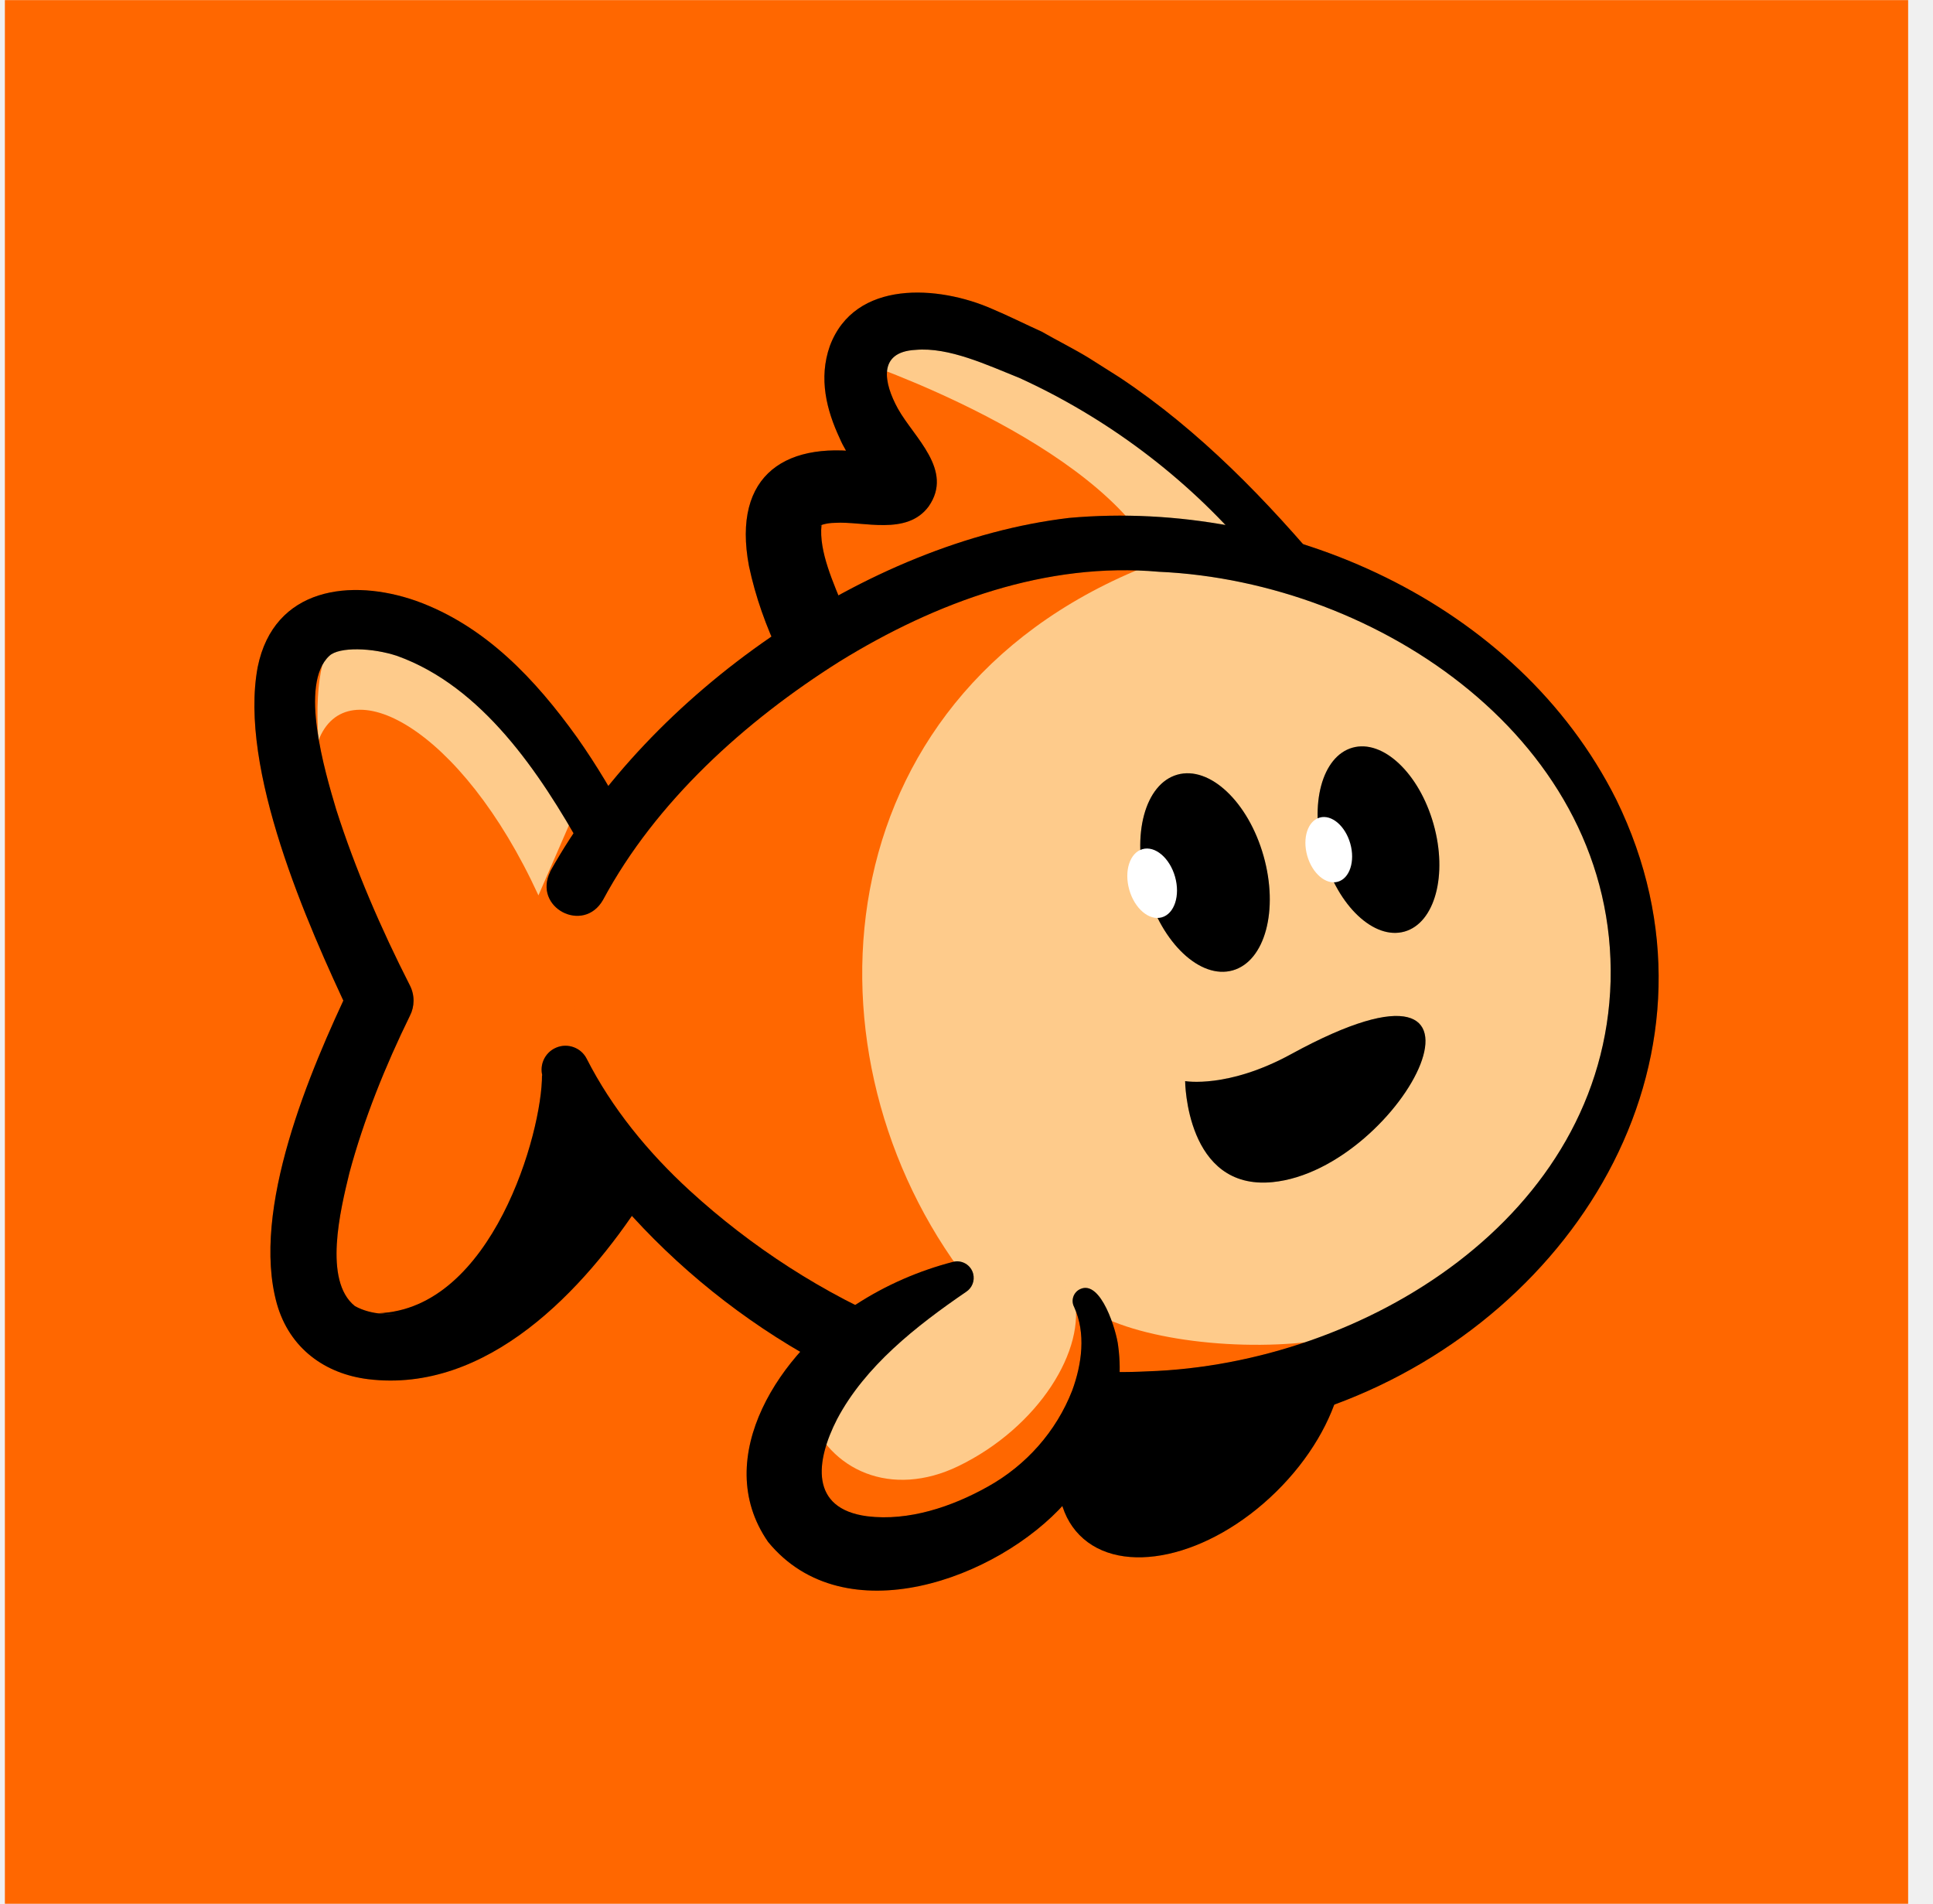
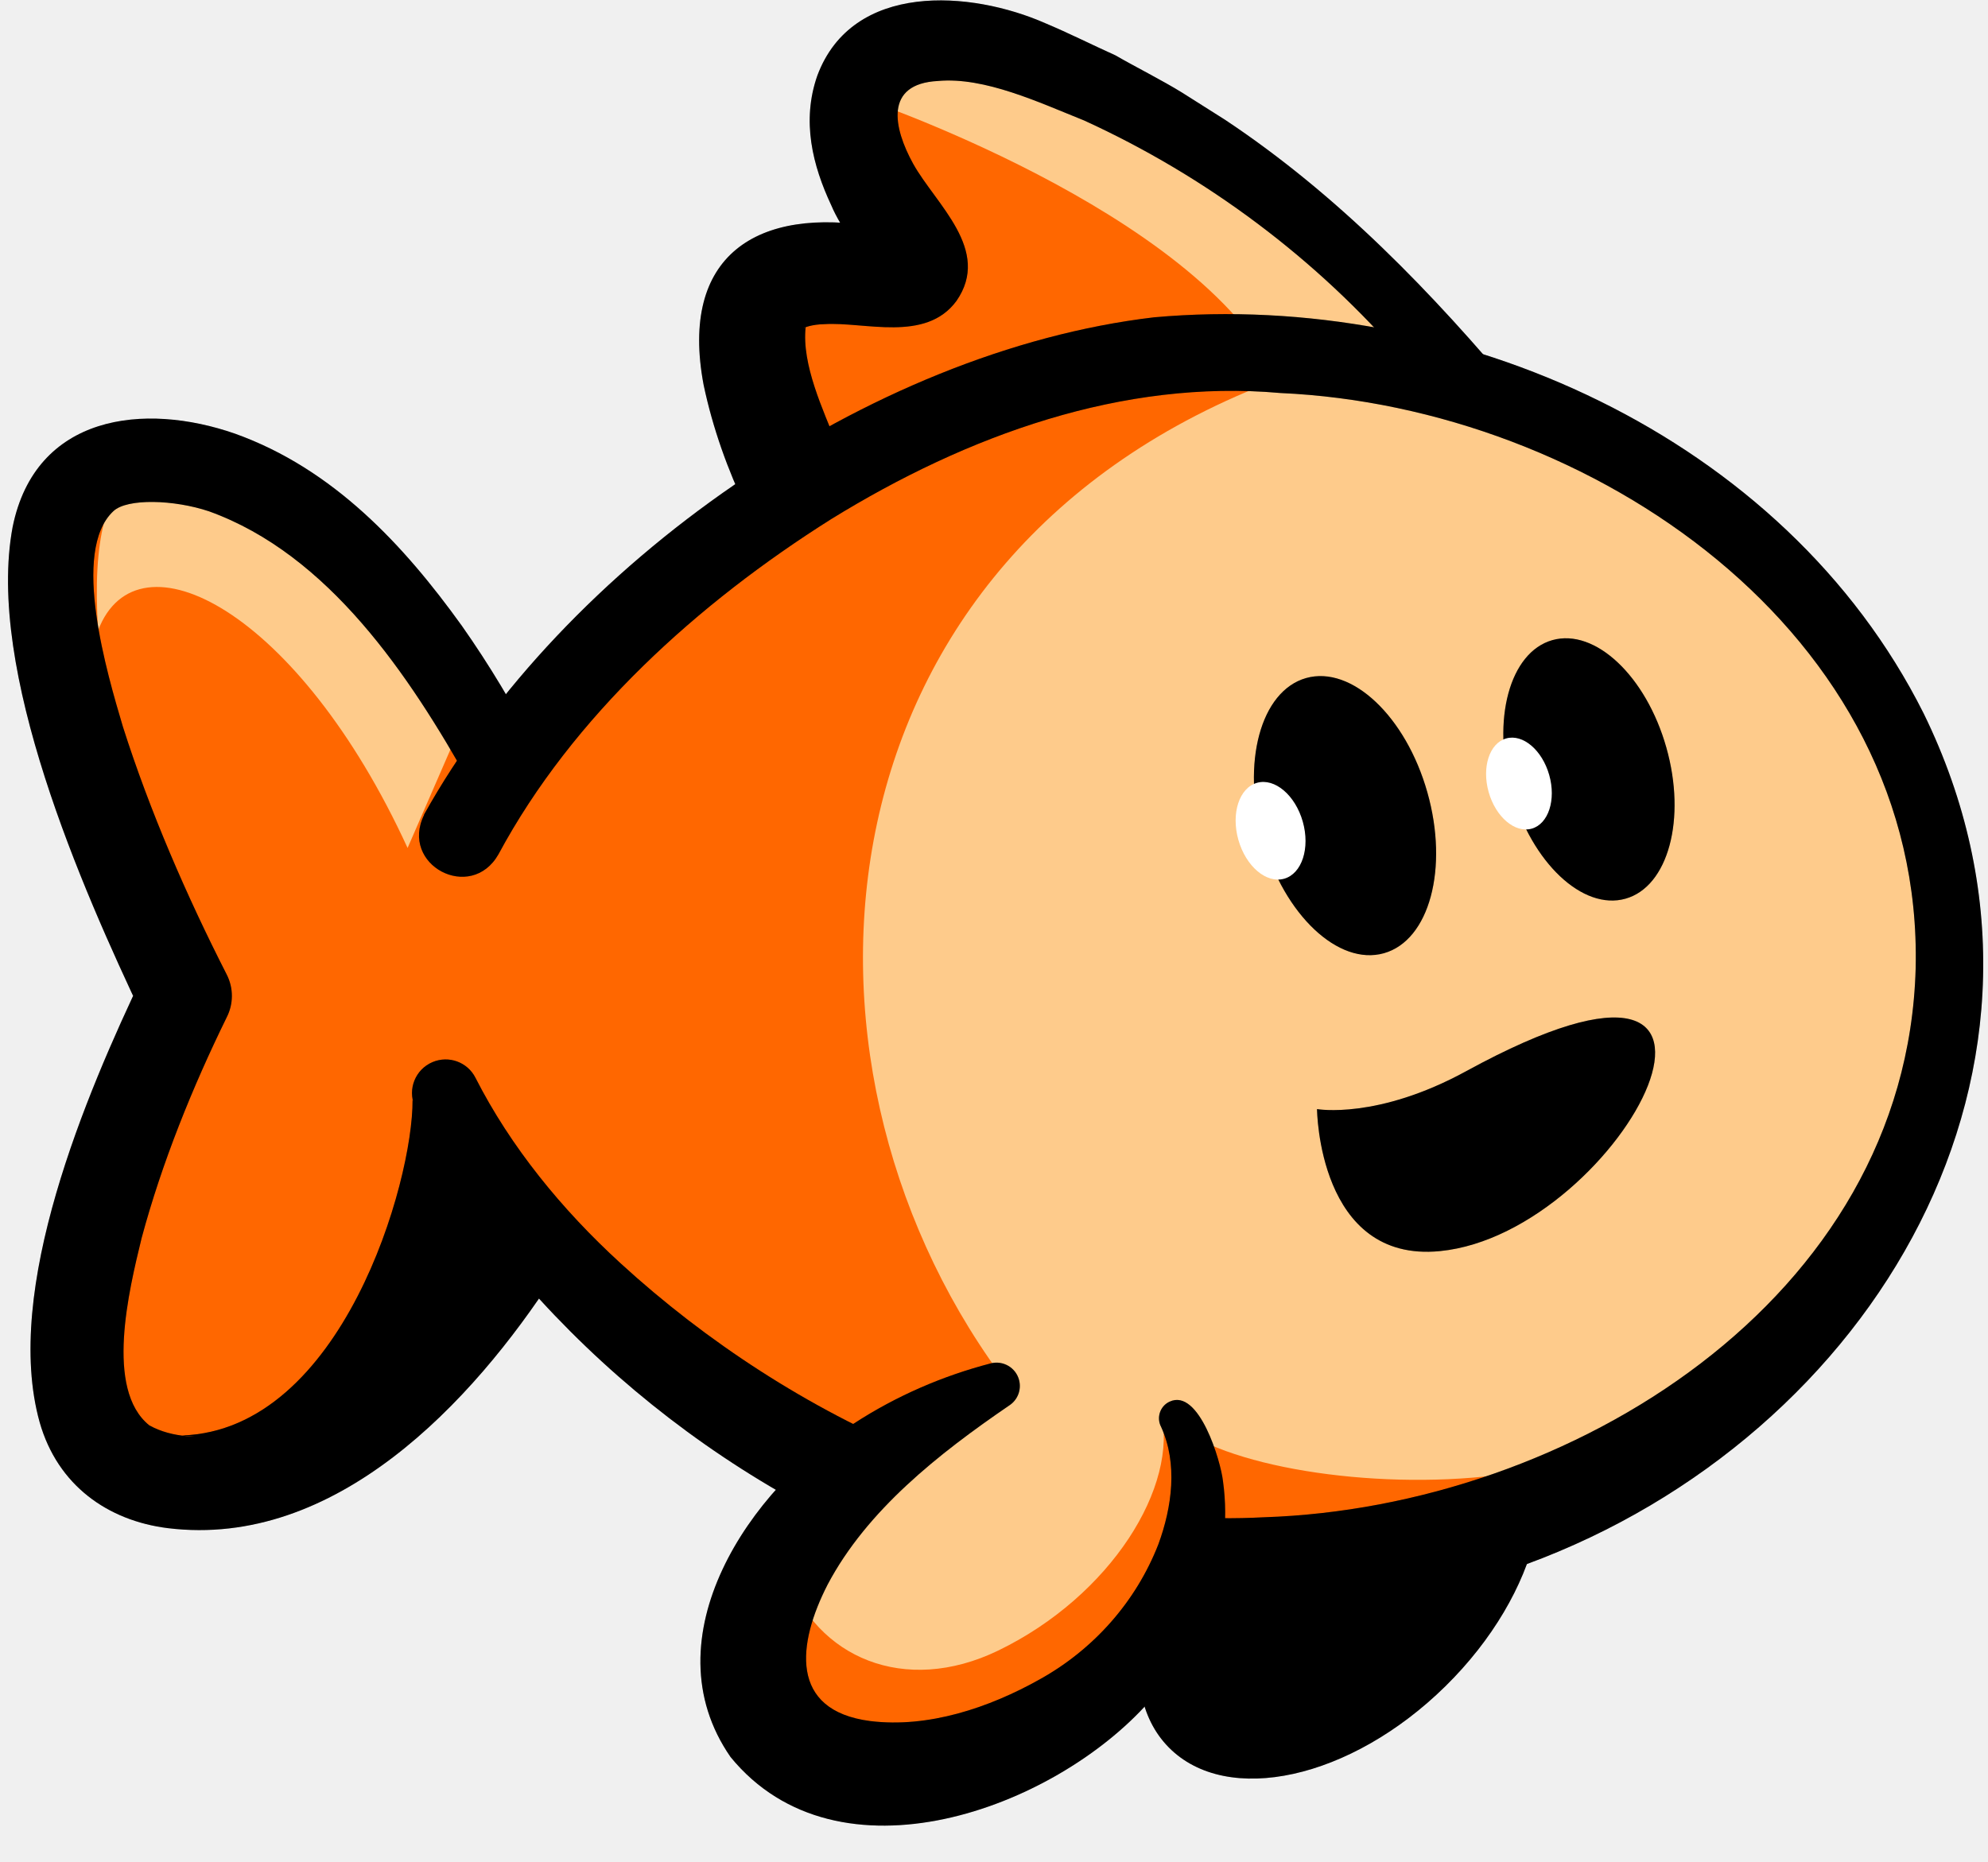
- <svg xmlns="http://www.w3.org/2000/svg" width="65" height="64" viewBox="0 0 65 64" fill="none">
-   <rect x="0.164" y="0.004" width="64" height="64" fill="#FF6700" />
-   <path d="M20.389 28.143C19.003 25.516 15.941 20.779 11.862 20.828C6.222 20.895 12.787 33.637 12.787 33.637C12.787 33.637 7.463 44.073 12.105 45.175C16.747 46.277 20.664 39.738 20.664 39.738" fill="#FF6700" />
-   <path d="M42.916 50.149C45.176 47.927 45.879 44.976 44.485 43.559C43.092 42.142 40.13 42.796 37.87 45.019C35.61 47.241 34.907 50.192 36.3 51.608C37.694 53.025 40.655 52.372 42.916 50.149Z" fill="black" />
-   <path d="M42.916 50.149C45.176 47.927 45.879 44.976 44.485 43.559C43.092 42.142 40.13 42.796 37.87 45.019C35.61 47.241 34.907 50.192 36.3 51.608C37.694 53.025 40.655 52.372 42.916 50.149Z" fill="black" fill-opacity="0.2" />
-   <path d="M45.253 21.789C45.253 21.789 41.472 14.526 33.151 11.276C29.149 9.713 27.523 12.151 29.83 15.217C32.77 19.124 21.628 11.432 28.78 24.145L45.255 21.789H45.253Z" fill="#FF6700" />
-   <path d="M38.93 18.892L42.503 17.831L36.397 12.854L30.759 10.789L28.836 12.124C28.836 12.124 36.992 14.841 38.93 18.892Z" fill="#FECB8B" />
-   <path d="M44.255 21.276C44.078 21.53 44.08 22.001 44.238 22.232L44.236 22.224L44.223 22.193C43.705 20.828 42.876 19.597 41.948 18.472C39.855 16.022 37.204 14.043 34.281 12.707C33.208 12.278 31.904 11.661 30.788 11.763C29.5 11.83 29.721 12.882 30.194 13.74C30.735 14.713 32.077 15.803 31.229 17.024C30.492 18.024 29.031 17.516 28.071 17.578C27.783 17.582 27.571 17.661 27.587 17.676C27.59 17.682 27.623 17.651 27.625 17.649C27.527 18.543 28.037 19.618 28.383 20.484C28.492 20.739 28.712 21.253 28.829 21.505C29.137 22.191 29.458 22.882 29.756 23.595L28.621 23.035C33.865 22.262 38.946 21.772 44.257 21.276H44.255ZM46.251 22.301C40.582 23.383 34.677 24.457 28.929 25.256C28.46 25.322 28.017 25.082 27.8 24.693C26.608 22.983 25.625 21.111 25.185 19.03C24.602 15.934 26.46 14.747 29.34 15.255C29.523 15.278 29.7 15.297 29.802 15.299C29.848 15.303 29.877 15.293 29.8 15.313C29.454 15.415 29.175 15.788 29.175 16.153C29.169 16.224 29.181 16.305 29.204 16.368C28.946 15.841 28.483 15.322 28.235 14.732C27.794 13.788 27.521 12.724 27.904 11.634C28.744 9.384 31.573 9.599 33.354 10.382C33.91 10.615 34.481 10.903 35.027 11.149C35.519 11.432 36.144 11.745 36.623 12.04L37.65 12.69C40.35 14.484 42.615 16.832 44.682 19.307C45.074 19.759 45.474 20.276 45.849 20.745L46.044 20.995L46.142 21.124L46.167 21.157C46.373 21.466 46.401 21.964 46.253 22.299L46.251 22.301Z" fill="black" />
-   <path d="M44.255 21.276C44.078 21.53 44.08 22.001 44.238 22.232L44.236 22.224L44.223 22.193C43.705 20.828 42.876 19.597 41.948 18.472C39.855 16.022 37.204 14.043 34.281 12.707C33.208 12.278 31.904 11.661 30.788 11.763C29.5 11.83 29.721 12.882 30.194 13.74C30.735 14.713 32.077 15.803 31.229 17.024C30.492 18.024 29.031 17.516 28.071 17.578C27.783 17.582 27.571 17.661 27.587 17.676C27.59 17.682 27.623 17.651 27.625 17.649C27.527 18.543 28.037 19.618 28.383 20.484C28.492 20.739 28.712 21.253 28.829 21.505C29.137 22.191 29.458 22.882 29.756 23.595L28.621 23.035C33.865 22.262 38.946 21.772 44.257 21.276H44.255ZM46.251 22.301C40.582 23.383 34.677 24.457 28.929 25.256C28.46 25.322 28.017 25.082 27.8 24.693C26.608 22.983 25.625 21.111 25.185 19.03C24.602 15.934 26.46 14.747 29.34 15.255C29.523 15.278 29.7 15.297 29.802 15.299C29.848 15.303 29.877 15.293 29.8 15.313C29.454 15.415 29.175 15.788 29.175 16.153C29.169 16.224 29.181 16.305 29.204 16.368C28.946 15.841 28.483 15.322 28.235 14.732C27.794 13.788 27.521 12.724 27.904 11.634C28.744 9.384 31.573 9.599 33.354 10.382C33.91 10.615 34.481 10.903 35.027 11.149C35.519 11.432 36.144 11.745 36.623 12.04L37.65 12.69C40.35 14.484 42.615 16.832 44.682 19.307C45.074 19.759 45.474 20.276 45.849 20.745L46.044 20.995L46.142 21.124L46.167 21.157C46.373 21.466 46.401 21.964 46.253 22.299L46.251 22.301Z" fill="black" fill-opacity="0.2" />
-   <path d="M20.662 39.736L20.714 38.771C24.133 43.19 30.843 47.334 37.571 47.334C47.177 47.334 54.965 40.824 54.965 32.794C54.965 24.765 47.177 18.254 37.571 18.254C31.023 18.254 23.801 23.254 20.387 28.146" fill="#FECB8B" />
-   <path d="M36.922 44.195C38.672 45.139 42.41 45.525 45.201 44.925C47.745 44.377 42.587 47.95 37.168 47.791L36.924 44.195H36.922Z" fill="#FF6700" />
-   <path d="M18.106 30.103C15.505 24.436 11.649 22.436 10.707 24.898C10.128 16.067 17.672 24.277 19.158 27.684L18.106 30.103Z" fill="#FECB8B" />
-   <path d="M12.711 44.15C16.544 44.025 18.24 38.073 18.226 36.129L20.378 39.548C18.005 42.742 15.472 44.486 12.711 44.15Z" fill="black" />
-   <path d="M12.711 44.15C16.544 44.025 18.24 38.073 18.226 36.129L20.378 39.548C18.005 42.742 15.472 44.486 12.711 44.15Z" fill="black" fill-opacity="0.2" />
-   <path d="M19.653 35.632C20.401 36.373 18.117 32.383 19.39 29.775C25.92 16.41 40.274 18.389 38.926 18.893C27.77 23.071 26.718 35.073 32.268 42.684L28.341 44.411C26.374 44.657 19.003 38.388 19.651 35.634L19.653 35.632Z" fill="#FF6700" />
-   <path d="M21.624 40.315C19.645 43.376 16.376 46.859 12.374 46.367C10.941 46.188 9.74 45.344 9.311 43.836C8.426 40.667 10.422 35.99 11.786 33.13C11.786 33.13 11.788 34.157 11.786 34.152C10.318 31.052 8.024 25.85 8.665 22.427C9.211 19.739 11.807 19.437 13.984 20.198C16.33 21.039 18.016 22.858 19.403 24.79C20.068 25.733 20.653 26.717 21.178 27.729C21.685 28.792 20.183 29.573 19.599 28.563C18.153 25.979 16.222 23.085 13.361 22.054C12.524 21.773 11.401 21.739 11.074 22.05C10.051 23.002 10.926 25.94 11.303 27.208C11.945 29.223 12.824 31.248 13.782 33.127C13.953 33.461 13.943 33.84 13.784 34.15C12.963 35.823 12.232 37.634 11.749 39.432C11.445 40.682 10.866 43.051 11.932 43.909C12.486 44.217 13.178 44.222 13.807 44.122C15.907 43.719 17.628 41.942 18.926 40.273C19.193 39.923 19.476 39.521 19.705 39.151C20.516 37.909 22.351 39.019 21.622 40.315H21.624Z" fill="black" />
-   <path d="M21.624 40.315C19.645 43.376 16.376 46.859 12.374 46.367C10.941 46.188 9.74 45.344 9.311 43.836C8.426 40.667 10.422 35.99 11.786 33.13C11.786 33.13 11.788 34.157 11.786 34.152C10.318 31.052 8.024 25.85 8.665 22.427C9.211 19.739 11.807 19.437 13.984 20.198C16.33 21.039 18.016 22.858 19.403 24.79C20.068 25.733 20.653 26.717 21.178 27.729C21.685 28.792 20.183 29.573 19.599 28.563C18.153 25.979 16.222 23.085 13.361 22.054C12.524 21.773 11.401 21.739 11.074 22.05C10.051 23.002 10.926 25.94 11.303 27.208C11.945 29.223 12.824 31.248 13.782 33.127C13.953 33.461 13.943 33.84 13.784 34.15C12.963 35.823 12.232 37.634 11.749 39.432C11.445 40.682 10.866 43.051 11.932 43.909C12.486 44.217 13.178 44.222 13.807 44.122C15.907 43.719 17.628 41.942 18.926 40.273C19.193 39.923 19.476 39.521 19.705 39.151C20.516 37.909 22.351 39.019 21.622 40.315H21.624Z" fill="black" fill-opacity="0.2" />
-   <path d="M18.497 29.307C21.823 23.325 29.142 18.215 35.952 17.412C43.157 16.767 51.017 20.239 54.349 26.881C58.472 35.303 53.147 44.18 44.859 47.226C42.015 48.299 38.942 48.705 35.921 48.453C30.319 47.855 25.052 45.034 21.268 40.899C20.956 40.58 20.55 40.042 20.264 39.697C19.454 38.655 18.783 37.515 18.275 36.273C18.102 35.865 18.293 35.394 18.702 35.221C19.091 35.057 19.537 35.221 19.727 35.592C20.568 37.246 21.789 38.744 23.202 40.036C27.302 43.788 32.952 46.401 38.577 46.105C45.869 45.868 53.943 40.905 54.159 32.98C54.351 24.946 46.384 19.554 38.973 19.223C35.202 18.885 31.49 20.229 28.233 22.238C25.056 24.24 22.054 26.948 20.279 30.252C19.62 31.413 17.908 30.509 18.502 29.309L18.497 29.307Z" fill="black" />
-   <path d="M18.497 29.307C21.823 23.325 29.142 18.215 35.952 17.412C43.157 16.767 51.017 20.239 54.349 26.881C58.472 35.303 53.147 44.18 44.859 47.226C42.015 48.299 38.942 48.705 35.921 48.453C30.319 47.855 25.052 45.034 21.268 40.899C20.956 40.58 20.55 40.042 20.264 39.697C19.454 38.655 18.783 37.515 18.275 36.273C18.102 35.865 18.293 35.394 18.702 35.221C19.091 35.057 19.537 35.221 19.727 35.592C20.568 37.246 21.789 38.744 23.202 40.036C27.302 43.788 32.952 46.401 38.577 46.105C45.869 45.868 53.943 40.905 54.159 32.98C54.351 24.946 46.384 19.554 38.973 19.223C35.202 18.885 31.49 20.229 28.233 22.238C25.056 24.24 22.054 26.948 20.279 30.252C19.62 31.413 17.908 30.509 18.502 29.309L18.497 29.307Z" fill="black" fill-opacity="0.2" />
-   <path d="M33.975 50.775C36.779 48.903 38.098 45.956 36.921 44.194C35.744 42.431 32.517 42.52 29.713 44.392C26.91 46.264 25.591 49.21 26.768 50.973C27.945 52.736 31.172 52.647 33.975 50.775Z" fill="#FECB8B" />
-   <path d="M37.101 45.186C36.891 44.748 36.538 43.823 36.111 43.559C36.559 45.357 34.916 47.99 32.224 49.292C29.99 50.371 27.874 49.461 27.172 47.459C27.211 47.617 26.43 50.163 26.501 50.311C27.39 52.151 30.484 52.494 33.409 51.08C36.336 49.665 37.989 47.025 37.099 45.186H37.101Z" fill="#FF6700" />
-   <path d="M32.492 43.428C30.794 44.589 29.087 45.935 28.148 47.712C27.427 49.116 27.216 50.724 29.166 50.977C30.548 51.147 32.008 50.66 33.223 49.977C34.506 49.262 35.517 48.126 36.054 46.749C36.381 45.858 36.521 44.822 36.119 43.941C36.002 43.72 36.096 43.443 36.323 43.339C37.027 43.01 37.548 44.764 37.6 45.247C37.865 47.17 37.086 49.089 35.823 50.524C33.55 53.083 28.396 54.979 25.827 51.837C23.85 48.985 26.304 45.391 28.775 43.862C29.8 43.195 30.908 42.72 32.046 42.424C32.344 42.347 32.648 42.526 32.725 42.824C32.785 43.062 32.685 43.301 32.492 43.428Z" fill="black" />
-   <path d="M32.492 43.428C30.794 44.589 29.087 45.935 28.148 47.712C27.427 49.116 27.216 50.724 29.166 50.977C30.548 51.147 32.008 50.66 33.223 49.977C34.506 49.262 35.517 48.126 36.054 46.749C36.381 45.858 36.521 44.822 36.119 43.941C36.002 43.72 36.096 43.443 36.323 43.339C37.027 43.01 37.548 44.764 37.6 45.247C37.865 47.17 37.086 49.089 35.823 50.524C33.55 53.083 28.396 54.979 25.827 51.837C23.85 48.985 26.304 45.391 28.775 43.862C29.8 43.195 30.908 42.72 32.046 42.424C32.344 42.347 32.648 42.526 32.725 42.824C32.785 43.062 32.685 43.301 32.492 43.428Z" fill="black" fill-opacity="0.2" />
-   <path d="M41.452 32.624C42.539 32.316 43.003 30.594 42.489 28.777C41.975 26.96 40.677 25.737 39.59 26.044C38.502 26.352 38.038 28.074 38.552 29.891C39.066 31.708 40.364 32.932 41.452 32.624Z" fill="black" />
-   <path d="M41.452 32.624C42.539 32.316 43.003 30.594 42.489 28.777C41.975 26.96 40.677 25.737 39.59 26.044C38.502 26.352 38.038 28.074 38.552 29.891C39.066 31.708 40.364 32.932 41.452 32.624Z" fill="black" fill-opacity="0.2" />
-   <path d="M39.067 30.841C39.492 30.721 39.692 30.11 39.513 29.477C39.333 28.843 38.843 28.427 38.418 28.548C37.993 28.668 37.794 29.279 37.973 29.912C38.152 30.546 38.642 30.962 39.067 30.841Z" fill="white" />
-   <path d="M47.229 31.319C48.251 31.03 48.687 29.412 48.204 27.704C47.721 25.997 46.501 24.847 45.479 25.137C44.457 25.426 44.02 27.044 44.504 28.751C44.987 30.459 46.207 31.608 47.229 31.319Z" fill="black" />
-   <path d="M47.229 31.319C48.251 31.03 48.687 29.412 48.204 27.704C47.721 25.997 46.501 24.847 45.479 25.137C44.457 25.426 44.02 27.044 44.504 28.751C44.987 30.459 46.207 31.608 47.229 31.319Z" fill="black" fill-opacity="0.2" />
-   <path d="M44.986 29.644C45.386 29.531 45.574 28.956 45.405 28.36C45.236 27.765 44.776 27.373 44.376 27.487C43.976 27.6 43.789 28.174 43.958 28.77C44.126 29.366 44.587 29.757 44.986 29.644Z" fill="white" />
-   <path d="M39.852 36.347C39.852 36.347 39.877 40.028 42.789 39.743C47.177 39.312 51.454 31.047 43.42 35.438C41.291 36.603 39.854 36.347 39.854 36.347H39.852Z" fill="black" />
-   <path d="M39.852 36.347C39.852 36.347 39.877 40.028 42.789 39.743C47.177 39.312 51.454 31.047 43.42 35.438C41.291 36.603 39.854 36.347 39.854 36.347H39.852Z" fill="black" fill-opacity="0.2" />
+ <svg xmlns="http://www.w3.org/2000/svg" width="221" height="207" viewBox="0 0 221 207" fill="none">
+   <path d="M55.917 85.184C49.475 72.967 35.234 50.937 16.265 51.17C-9.96 51.48 20.566 110.731 20.566 110.731C20.566 110.731 -4.186 159.257 17.398 164.382C38.983 169.507 57.196 139.097 57.196 139.097" fill="#FF6700" />
+   <path d="M160.678 187.494C171.188 177.159 174.456 163.439 167.977 156.851C161.498 150.263 147.726 153.3 137.216 163.636C126.706 173.971 123.438 187.691 129.917 194.279C136.395 200.867 150.168 197.83 160.678 187.494Z" fill="black" />
+   <path d="M160.678 187.494C171.188 177.159 174.456 163.439 167.977 156.851C161.498 150.263 147.726 153.3 137.216 163.636C126.706 173.971 123.438 187.691 129.917 194.279C136.395 200.867 150.168 197.83 160.678 187.494Z" fill="black" fill-opacity="0.2" />
+   <path d="M171.534 55.62C171.534 55.62 153.95 21.849 115.257 6.735C96.647 -0.53 89.09 10.804 99.814 25.065C113.484 43.23 61.674 7.462 94.932 66.577L171.543 55.62H171.534Z" fill="#FF6700" />
+   <path d="M142.131 42.156L158.746 37.225L130.351 14.081L104.135 4.48L95.193 10.69C95.193 10.69 133.121 23.323 142.131 42.156Z" fill="#FECB8B" />
+   <path d="M166.891 53.24C166.068 54.422 166.078 56.611 166.814 57.686L166.804 57.648L166.746 57.502C164.334 51.157 160.478 45.431 156.167 40.2C146.431 28.807 134.108 19.604 120.516 13.394C115.526 11.398 109.462 8.53 104.269 9.005C98.282 9.315 99.309 14.207 101.508 18.199C104.027 22.723 110.266 27.79 106.323 33.467C102.894 38.117 96.102 35.753 91.636 36.044C90.299 36.063 89.311 36.431 89.389 36.499C89.398 36.528 89.553 36.383 89.563 36.373C89.108 40.529 91.481 45.528 93.09 49.558C93.593 50.74 94.62 53.133 95.163 54.305C96.596 57.493 98.088 60.709 99.474 64.022L94.194 61.416C118.578 57.822 142.207 55.545 166.901 53.24H166.891ZM176.172 58.006C149.812 63.034 122.356 68.033 95.628 71.743C93.448 72.053 91.384 70.939 90.377 69.128C84.835 61.174 80.263 52.474 78.219 42.796C75.506 28.4 84.148 22.878 97.536 25.242C98.389 25.348 99.212 25.436 99.687 25.445C99.9 25.465 100.036 25.416 99.677 25.513C98.069 25.988 96.771 27.722 96.771 29.417C96.742 29.747 96.8 30.125 96.906 30.415C95.705 27.964 93.555 25.552 92.402 22.81C90.348 18.422 89.079 13.471 90.861 8.404C94.766 -2.058 107.922 -1.061 116.205 2.582C118.791 3.667 121.446 5.004 123.984 6.147C126.27 7.465 129.177 8.918 131.405 10.294L136.181 13.316C148.736 21.657 159.267 32.576 168.877 44.085C170.699 46.187 172.559 48.59 174.303 50.769L175.213 51.932L175.669 52.532L175.785 52.688C176.744 54.121 176.87 56.437 176.182 57.996L176.172 58.006Z" fill="black" />
+   <path d="M166.891 53.24C166.068 54.422 166.078 56.611 166.814 57.686L166.804 57.648L166.746 57.502C164.334 51.157 160.478 45.431 156.167 40.2C146.431 28.807 134.108 19.604 120.516 13.394C115.526 11.398 109.462 8.53 104.269 9.005C98.282 9.315 99.309 14.207 101.508 18.199C104.027 22.723 110.266 27.79 106.323 33.467C102.894 38.117 96.102 35.753 91.636 36.044C90.299 36.063 89.311 36.431 89.389 36.499C89.398 36.528 89.553 36.383 89.563 36.373C89.108 40.529 91.481 45.528 93.09 49.558C93.593 50.74 94.62 53.133 95.163 54.305C96.596 57.493 98.088 60.709 99.474 64.022L94.194 61.416C118.578 57.822 142.207 55.545 166.901 53.24H166.891ZM176.172 58.006C149.812 63.034 122.356 68.033 95.628 71.743C93.448 72.053 91.384 70.939 90.377 69.128C84.835 61.174 80.263 52.474 78.219 42.796C75.506 28.4 84.148 22.878 97.536 25.242C98.389 25.348 99.212 25.436 99.687 25.445C99.9 25.465 100.036 25.416 99.677 25.513C98.069 25.988 96.771 27.722 96.771 29.417C96.742 29.747 96.8 30.125 96.906 30.415C95.705 27.964 93.555 25.552 92.402 22.81C90.348 18.422 89.079 13.471 90.861 8.404C94.766 -2.058 107.922 -1.061 116.205 2.582C118.791 3.667 121.446 5.004 123.984 6.147C126.27 7.465 129.177 8.918 131.405 10.294L136.181 13.316C148.736 21.657 159.267 32.576 168.877 44.085C170.699 46.187 172.559 48.59 174.303 50.769L175.213 51.932L175.669 52.532L175.785 52.688C176.744 54.121 176.87 56.437 176.182 57.996L176.172 58.006Z" fill="black" fill-opacity="0.2" />
+   <path d="M57.189 139.077L57.431 134.591C73.329 155.139 104.533 174.408 135.815 174.408C180.486 174.408 216.699 144.134 216.699 106.797C216.699 69.46 180.486 39.185 135.815 39.185C105.367 39.185 71.788 62.436 55.91 85.183" fill="#FECB8B" />
+   <path d="M132.805 159.814C140.942 164.203 158.322 165.995 171.304 163.205C183.133 160.657 159.146 177.272 133.948 176.536L132.814 159.814H132.805Z" fill="#FF6700" />
+   <path d="M45.31 94.284C33.22 67.933 15.288 58.632 10.909 70.084C8.216 29.017 43.295 67.197 50.203 83.036L45.31 94.284Z" fill="#FECB8B" />
+   <path d="M20.219 159.607C38.044 159.025 45.93 131.347 45.862 122.309L55.87 138.206C44.836 153.058 33.055 161.166 20.219 159.607Z" fill="black" />
+   <path d="M20.219 159.607C38.044 159.025 45.93 131.347 45.862 122.309L55.87 138.206C44.836 153.058 33.055 161.166 20.219 159.607Z" fill="black" fill-opacity="0.2" />
+   <path d="M52.503 119.987C55.981 123.436 45.363 104.884 51.282 92.754C81.644 30.607 148.393 39.81 142.125 42.155C90.247 61.579 85.354 117.391 111.163 152.78L92.901 160.811C83.756 161.955 49.48 132.804 52.493 119.997L52.503 119.987Z" fill="#FF6700" />
+   <path d="M61.664 141.769C52.46 156 37.26 172.199 18.65 169.912C11.985 169.079 6.404 165.155 4.409 158.141C0.291 143.406 9.572 121.657 15.918 108.356C15.918 108.356 15.928 113.132 15.918 113.112C9.088 98.697 -1.578 74.507 1.405 58.589C3.944 46.092 16.015 44.687 26.139 48.223C37.047 52.137 44.884 60.595 51.337 69.575C54.427 73.964 57.149 78.537 59.59 83.245C61.945 88.186 54.96 91.819 52.247 87.12C45.524 75.107 36.543 61.651 23.242 56.855C19.347 55.547 14.126 55.392 12.605 56.836C7.848 61.263 11.917 74.923 13.67 80.823C16.654 90.191 20.742 99.608 25.199 108.346C25.993 109.896 25.945 111.659 25.208 113.103C21.391 120.882 17.991 129.301 15.743 137.661C14.329 143.474 11.636 154.489 16.596 158.481C19.173 159.914 22.389 159.934 25.315 159.469C35.08 157.599 43.083 149.335 49.118 141.575C50.358 139.948 51.676 138.078 52.741 136.354C56.51 130.58 65.045 135.743 61.654 141.769H61.664Z" fill="black" />
+   <path d="M61.664 141.769C52.46 156 37.26 172.199 18.65 169.912C11.985 169.079 6.404 165.155 4.409 158.141C0.291 143.406 9.572 121.657 15.918 108.356C15.918 108.356 15.928 113.132 15.918 113.112C9.088 98.697 -1.578 74.507 1.405 58.589C3.944 46.092 16.015 44.687 26.139 48.223C37.047 52.137 44.884 60.595 51.337 69.575C54.427 73.964 57.149 78.537 59.59 83.245C61.945 88.186 54.96 91.819 52.247 87.12C45.524 75.107 36.543 61.651 23.242 56.855C19.347 55.547 14.126 55.392 12.605 56.836C7.848 61.263 11.917 74.923 13.67 80.823C16.654 90.191 20.742 99.608 25.199 108.346C25.993 109.896 25.945 111.659 25.208 113.103C21.391 120.882 17.991 129.301 15.743 137.661C14.329 143.474 11.636 154.489 16.596 158.481C19.173 159.914 22.389 159.934 25.315 159.469C35.08 157.599 43.083 149.335 49.118 141.575C50.358 139.948 51.676 138.078 52.741 136.354C56.51 130.58 65.045 135.743 61.654 141.769H61.664Z" fill="black" fill-opacity="0.2" />
+   <path d="M47.131 90.589C62.593 62.775 96.626 39.011 128.296 35.281C161.797 32.278 198.349 48.428 213.84 79.312C233.012 118.471 208.25 159.75 169.711 173.914C156.488 178.903 142.198 180.792 128.151 179.62C102.1 176.84 77.609 163.722 60.016 144.492C58.563 143.01 56.674 140.51 55.347 138.902C51.578 134.058 48.459 128.759 46.095 122.985C45.291 121.086 46.182 118.897 48.081 118.093C49.892 117.327 51.966 118.093 52.847 119.817C56.761 127.509 62.438 134.475 69.007 140.481C88.072 157.929 114.346 170.078 140.503 168.702C174.41 167.597 211.95 144.521 212.958 107.669C213.849 70.312 176.803 45.24 142.343 43.7C124.808 42.13 107.545 48.379 92.403 57.718C77.629 67.028 63.669 79.622 55.414 94.987C52.353 100.383 44.39 96.179 47.151 90.599L47.131 90.589Z" fill="black" />
+   <path d="M47.131 90.589C62.593 62.775 96.626 39.011 128.296 35.281C161.797 32.278 198.349 48.428 213.84 79.312C233.012 118.471 208.25 159.75 169.711 173.914C156.488 178.903 142.198 180.792 128.151 179.62C102.1 176.84 77.609 163.722 60.016 144.492C58.563 143.01 56.674 140.51 55.347 138.902C51.578 134.058 48.459 128.759 46.095 122.985C45.291 121.086 46.182 118.897 48.081 118.093C49.892 117.327 51.966 118.093 52.847 119.817C56.761 127.509 62.438 134.475 69.007 140.481C88.072 157.929 114.346 170.078 140.503 168.702C174.41 167.597 211.95 144.521 212.958 107.669C213.849 70.312 176.803 45.24 142.343 43.7C124.808 42.13 107.545 48.379 92.403 57.718C77.629 67.028 63.669 79.622 55.414 94.987C52.353 100.383 44.39 96.179 47.151 90.599L47.131 90.589Z" fill="black" fill-opacity="0.2" />
+   <path d="M119.107 190.42C132.144 181.715 138.277 168.014 132.805 159.817C127.332 151.621 112.327 152.033 99.289 160.738C86.251 169.443 80.118 183.145 85.591 191.341C91.063 199.537 106.069 199.125 119.107 190.42Z" fill="#FECB8B" />
+   <path d="M133.637 164.433C132.659 162.399 131.021 158.098 129.035 156.867C131.118 165.228 123.474 177.473 110.958 183.528C100.572 188.546 90.73 184.313 87.465 175.003C87.649 175.739 84.016 187.578 84.345 188.265C88.482 196.82 102.868 198.418 116.47 191.84C130.082 185.262 137.764 172.988 133.627 164.433H133.637Z" fill="#FF6700" />
+   <path d="M112.207 156.262C104.311 161.659 96.377 167.917 92.007 176.181C88.656 182.71 87.677 190.189 96.745 191.361C103.168 192.156 109.959 189.889 115.607 186.711C121.575 183.388 126.273 178.109 128.773 171.705C130.294 167.559 130.943 162.744 129.073 158.646C128.531 157.619 128.967 156.33 130.023 155.846C133.297 154.315 135.719 162.472 135.961 164.72C137.192 173.662 133.568 182.584 127.697 189.259C117.128 201.156 93.16 209.972 81.215 195.363C72.022 182.1 83.434 165.388 94.924 158.278C99.69 155.177 104.844 152.969 110.133 151.593C111.519 151.235 112.933 152.068 113.292 153.453C113.573 154.557 113.108 155.672 112.207 156.262Z" fill="black" />
+   <path d="M112.207 156.262C104.311 161.659 96.377 167.917 92.007 176.181C88.656 182.71 87.677 190.189 96.745 191.361C103.168 192.156 109.959 189.889 115.607 186.711C121.575 183.388 126.273 178.109 128.773 171.705C130.294 167.559 130.943 162.744 129.073 158.646C128.531 157.619 128.967 156.33 130.023 155.846C133.297 154.315 135.719 162.472 135.961 164.72C137.192 173.662 133.568 182.584 127.697 189.259C117.128 201.156 93.16 209.972 81.215 195.363C72.022 182.1 83.434 165.388 94.924 158.278C99.69 155.177 104.844 152.969 110.133 151.593C111.519 151.235 112.933 152.068 113.292 153.453C113.573 154.557 113.108 155.672 112.207 156.262Z" fill="black" fill-opacity="0.2" />
+   <path d="M153.85 105.986C158.906 104.556 161.066 96.547 158.676 88.099C156.285 79.65 150.249 73.962 145.193 75.392C140.137 76.823 137.977 84.831 140.368 93.279C142.758 101.728 148.795 107.417 153.85 105.986Z" fill="black" />
+   <path d="M153.85 105.986C158.906 104.556 161.066 96.547 158.676 88.099C156.285 79.65 150.249 73.962 145.193 75.392C140.137 76.823 137.977 84.831 140.368 93.279C142.758 101.728 148.795 107.417 153.85 105.986Z" fill="black" fill-opacity="0.2" />
+   <path d="M142.755 97.704C144.732 97.144 145.659 94.304 144.826 91.359C143.993 88.414 141.715 86.48 139.738 87.04C137.761 87.599 136.834 90.44 137.667 93.385C138.5 96.33 140.778 98.263 142.755 97.704Z" fill="white" />
+   <path d="M180.706 99.923C185.458 98.579 187.489 91.053 185.242 83.114C182.996 75.175 177.323 69.83 172.571 71.175C167.819 72.519 165.788 80.045 168.034 87.984C170.281 95.922 175.954 101.268 180.706 99.923Z" fill="black" />
+   <path d="M180.706 99.923C185.458 98.579 187.489 91.053 185.242 83.114C182.996 75.175 177.323 69.83 172.571 71.175C167.819 72.519 165.788 80.045 168.034 87.984C170.281 95.922 175.954 101.268 180.706 99.923Z" fill="black" fill-opacity="0.2" />
+   <path d="M170.276 92.137C172.134 91.611 173.006 88.939 172.222 86.169C171.438 83.4 169.296 81.58 167.437 82.106C165.579 82.632 164.708 85.304 165.491 88.074C166.275 90.844 168.417 92.662 170.276 92.137Z" fill="white" />
+   <path d="M146.41 123.319C146.41 123.319 146.526 140.437 160.07 139.11C180.473 137.105 200.362 98.673 163.005 119.095C153.104 124.51 146.42 123.319 146.42 123.319H146.41Z" fill="black" />
+   <path d="M146.41 123.319C146.41 123.319 146.526 140.437 160.07 139.11C180.473 137.105 200.362 98.673 163.005 119.095C153.104 124.51 146.42 123.319 146.42 123.319H146.41Z" fill="black" fill-opacity="0.2" />
</svg>
